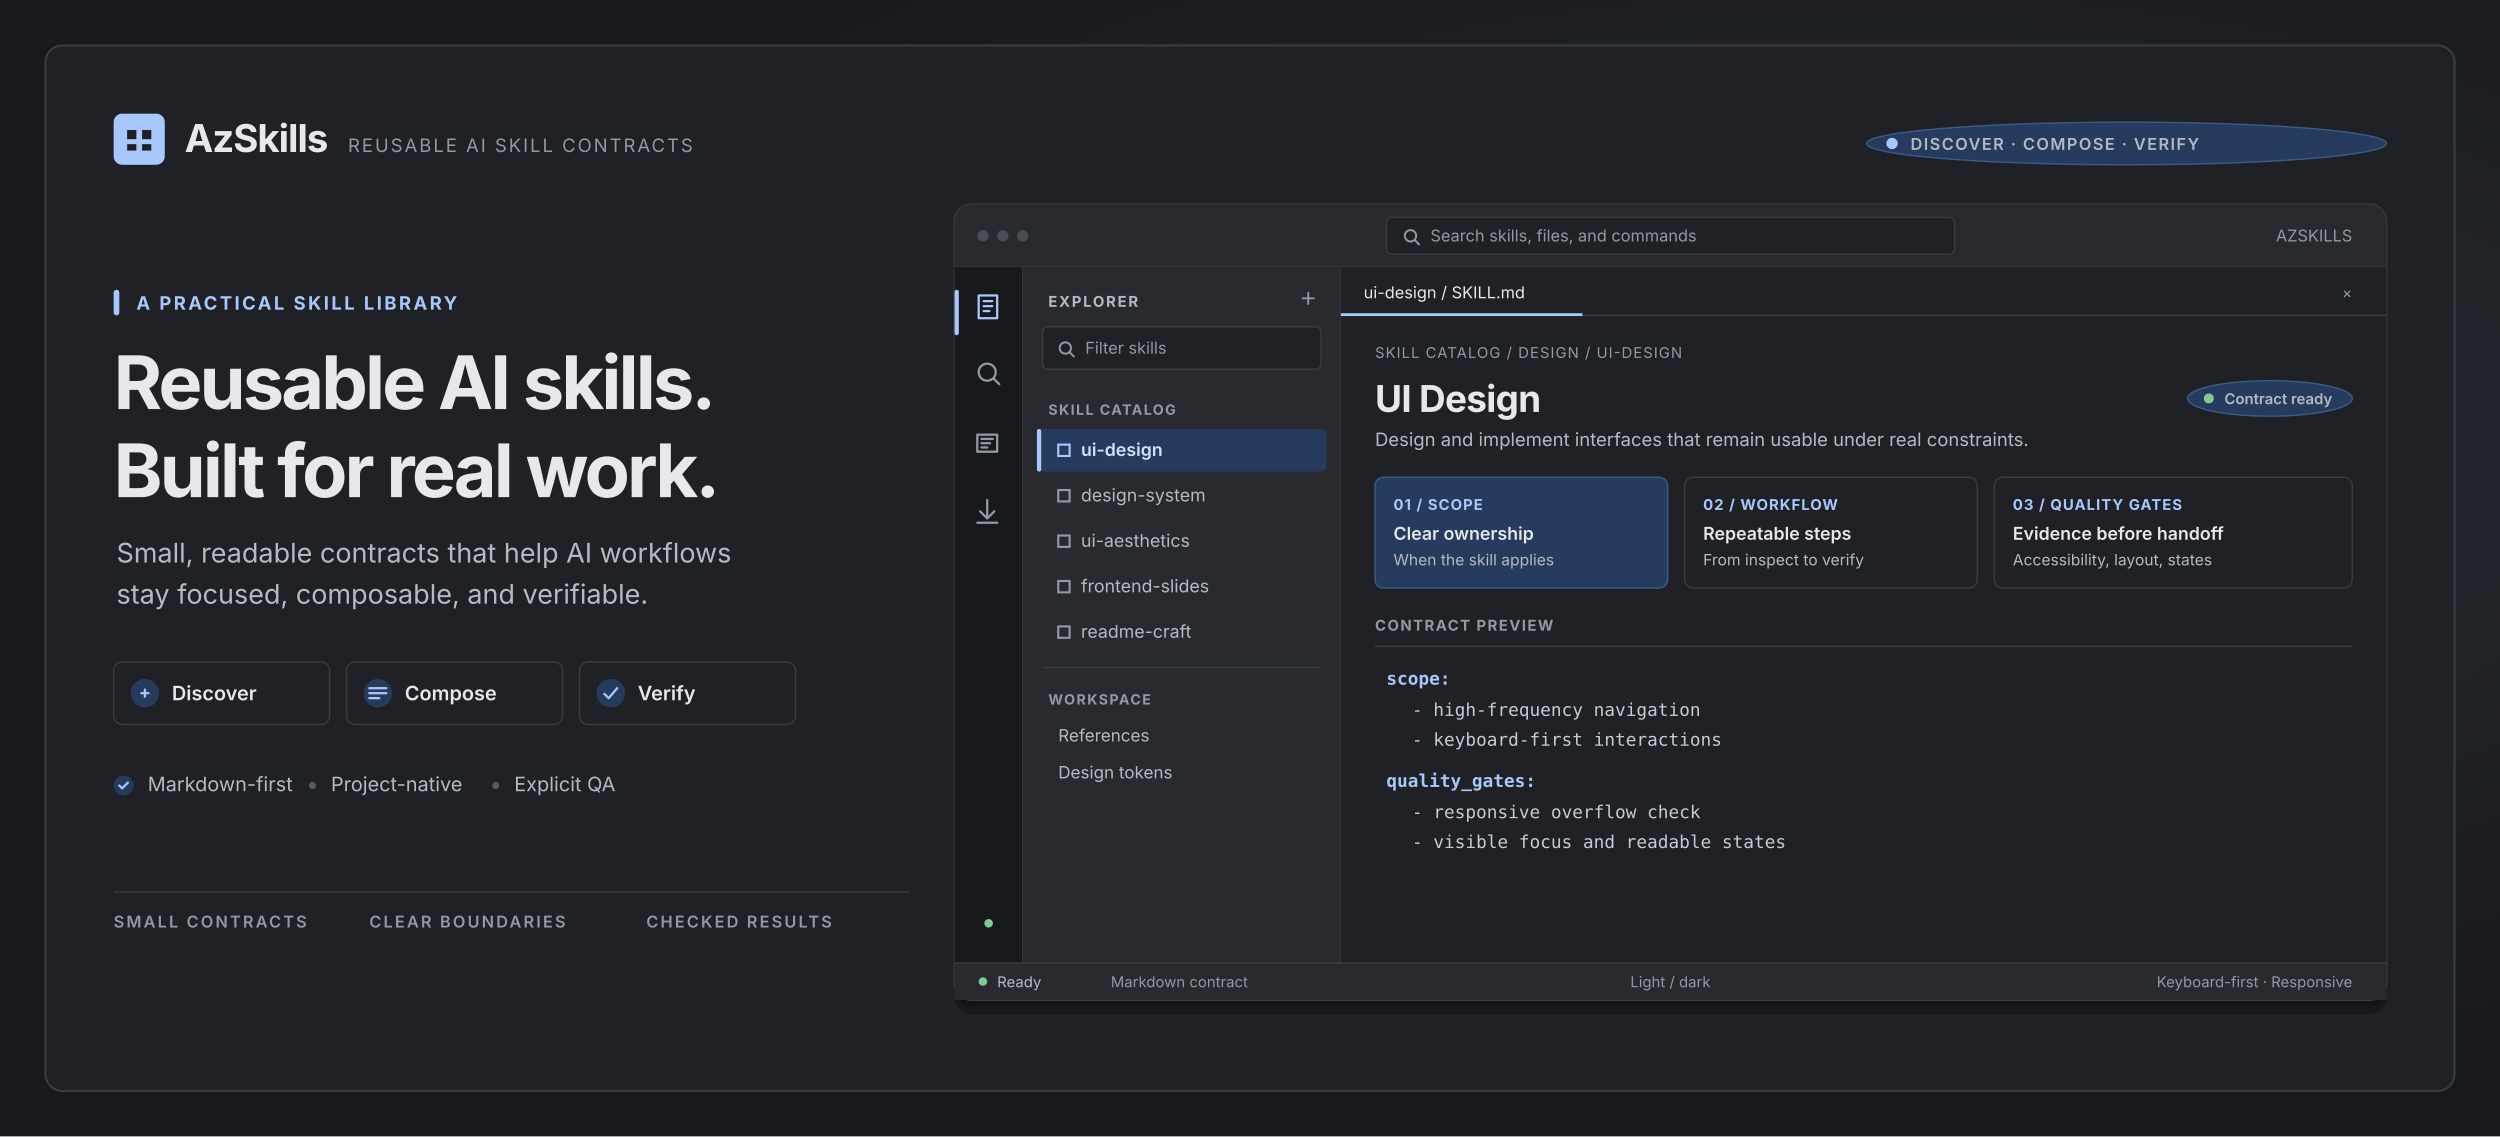
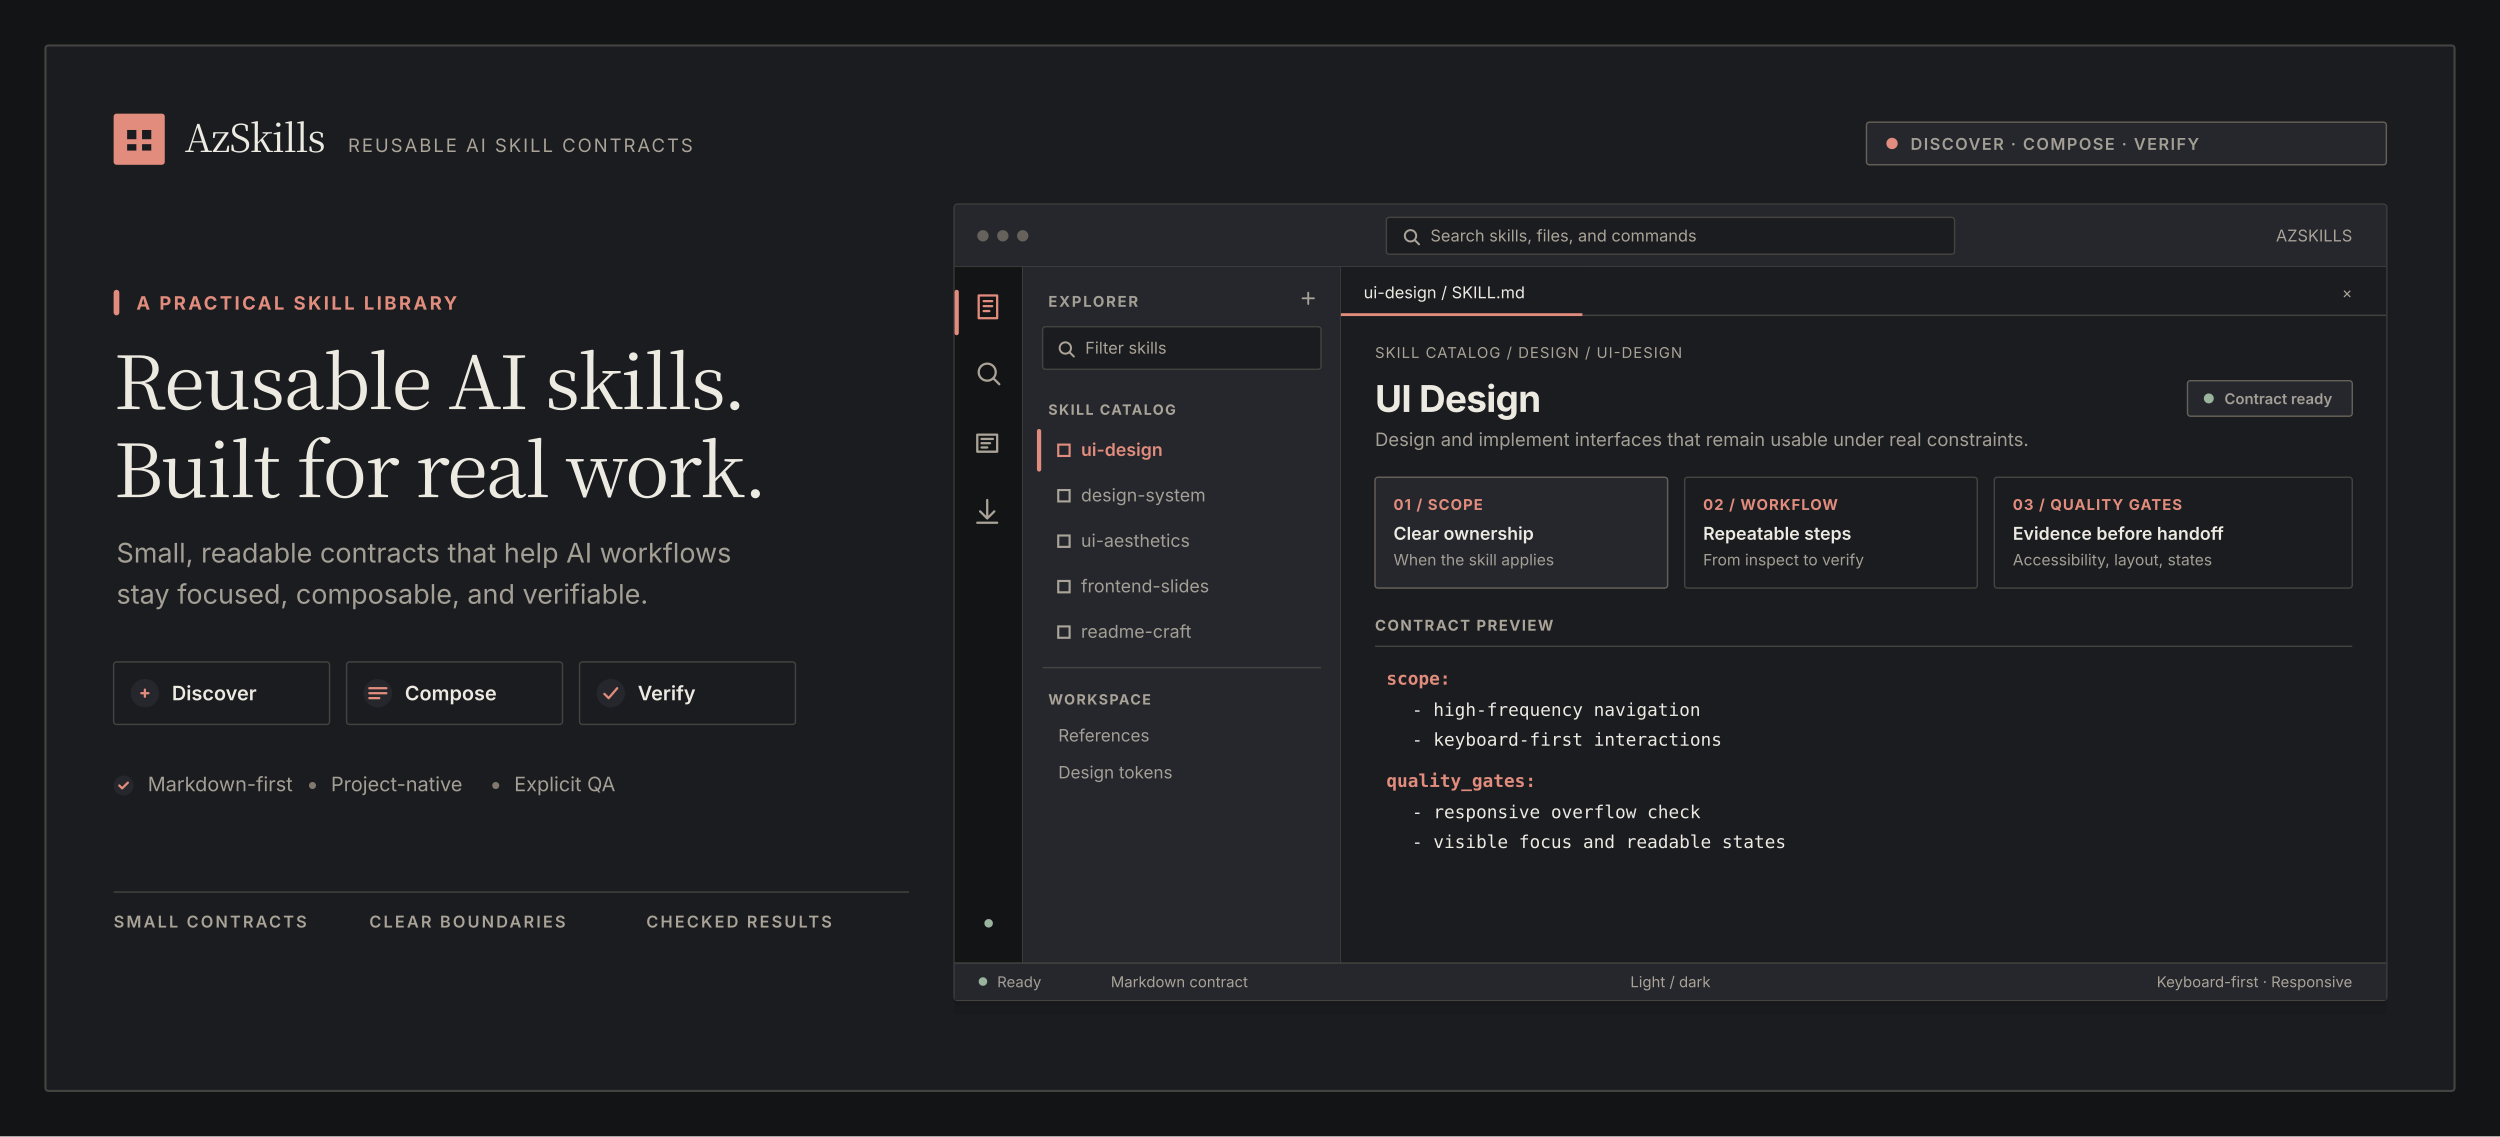
<svg xmlns="http://www.w3.org/2000/svg" viewBox="0 0 1760 800" role="img" aria-labelledby="title desc">
-   <defs>
-     <radialGradient id="wash" cx="0.74" cy="0.4" r="0.56">
-       <stop offset="0" stop-color="#A8C7FA" stop-opacity="0.12" />
-       <stop offset="1" stop-color="#A8C7FA" stop-opacity="0" />
-     </radialGradient>
-   </defs>
-   <rect width="1760" height="800" fill="#18191C" />
-   <rect width="1760" height="800" fill="url(#wash)" />
-   <rect x="32" y="32" width="1696" height="736" rx="12" fill="#202127" stroke="#383B43" stroke-width="1.5" />
+   <rect width="1760" height="800" fill="#131416" />
+   <rect x="32" y="32" width="1696" height="736" rx="2" fill="#1B1C20" stroke="#44433F" stroke-width="1.5" />
  <g font-family="Inter, -apple-system, BlinkMacSystemFont, Segoe UI, sans-serif">
    <g transform="translate(80 80)">
-       <rect width="36" height="36" rx="6" fill="#A8C7FA" />
-       <path d="M9.5 11.5h6.5v6.5h-6.5zM20 11.5h6.5v6.5H20zM9.5 21.5h6.5v4.5H9.5zM20 21.5h6.5v4.5H20z" fill="#202127" />
-       <text x="50" y="27" fill="#E6E8EC" font-size="27" font-weight="700" letter-spacing="-.7">AzSkills</text>
-       <text x="165" y="27" fill="#9299A5" font-size="13" letter-spacing="1.4">REUSABLE AI SKILL CONTRACTS</text>
+       <rect width="36" height="36" rx="2" fill="#E18C7C" />
+       <path d="M9.5 11.5h6.5v6.5h-6.5zM20 11.5h6.5v6.5H20zM9.5 21.5h6.5v4.5H9.5zM20 21.5h6.5v4.5H20z" fill="#1B1C20" />
+       <text x="50" y="27" fill="#EDEAE2" font-family="Source Han Serif SC, Noto Serif CJK SC, Songti SC, Georgia, serif" font-size="27" font-weight="500" letter-spacing="-.7">AzSkills</text>
+       <text x="165" y="27" fill="#AAA397" font-size="13" letter-spacing="1.4">REUSABLE AI SKILL CONTRACTS</text>
    </g>
    <g transform="translate(1314 86)">
-       <rect width="366" height="30" rx="999" fill="#263B5E" stroke="#3C5A85" />
-       <circle cx="18" cy="15" r="4" fill="#A8C7FA" />
-       <text x="31" y="19.5" fill="#B4BAC4" font-size="11.5" font-weight="600" letter-spacing="1">DISCOVER · COMPOSE · VERIFY</text>
+       <rect width="366" height="30" rx="2" fill="#25272D" stroke="#666158" />
+       <circle cx="18" cy="15" r="4" fill="#E18C7C" />
+       <text x="31" y="19.5" fill="#A39F95" font-size="11.5" font-weight="600" letter-spacing="1">DISCOVER · COMPOSE · VERIFY</text>
    </g>
    <g transform="translate(80 204)">
-       <rect width="4" height="18" rx="2" fill="#A8C7FA" />
-       <text x="16" y="14" fill="#A8C7FA" font-size="13" font-weight="700" letter-spacing="1.7">A PRACTICAL SKILL LIBRARY</text>
+       <rect width="4" height="18" rx="2" fill="#E18C7C" />
+       <text x="16" y="14" fill="#E18C7C" font-size="13" font-weight="700" letter-spacing="1.7">A PRACTICAL SKILL LIBRARY</text>
    </g>
-     <text x="80" y="288" fill="#E6E8EC" font-size="52" font-weight="750" letter-spacing="-2">Reusable AI skills.</text>
-     <text x="80" y="350" fill="#E6E8EC" font-size="52" font-weight="750" letter-spacing="-2">Built for real work.</text>
-     <text x="82" y="396" fill="#B4BAC4" font-size="19">Small, readable contracts that help AI workflows</text>
-     <text x="82" y="425" fill="#B4BAC4" font-size="19">stay focused, composable, and verifiable.</text>
+     <text x="80" y="288" fill="#EDEAE2" font-family="Source Han Serif SC, Noto Serif CJK SC, Songti SC, Georgia, serif" font-size="52" font-weight="500" letter-spacing="-1">Reusable AI skills.</text>
+     <text x="80" y="350" fill="#EDEAE2" font-family="Source Han Serif SC, Noto Serif CJK SC, Songti SC, Georgia, serif" font-size="52" font-weight="500" letter-spacing="-1">Built for real work.</text>
+     <text x="82" y="396" fill="#A39F95" font-size="19">Small, readable contracts that help AI workflows</text>
+     <text x="82" y="425" fill="#A39F95" font-size="19">stay focused, composable, and verifiable.</text>
    <g transform="translate(80 466)">
-       <rect width="152" height="44" rx="6" fill="#202127" stroke="#383B43" />
-       <circle cx="22" cy="22" r="10" fill="#263B5E" />
-       <g transform="translate(12 12)" stroke="#A8C7FA" stroke-width="1.6" fill="none" stroke-linecap="round" stroke-linejoin="round">
+       <rect width="152" height="44" rx="2" fill="#1B1C20" stroke="#44433F" />
+       <circle cx="22" cy="22" r="10" fill="#25272D" />
+       <g transform="translate(12 12)" stroke="#E18C7C" stroke-width="1.6" fill="none" stroke-linecap="round" stroke-linejoin="round">
        <path d="M7.5 10h5M10 7.5v5" />
      </g>
-       <text x="41" y="27" fill="#E6E8EC" font-size="14" font-weight="600">Discover</text>
+       <text x="41" y="27" fill="#EDEAE2" font-size="14" font-weight="600">Discover</text>
    </g>
    <g transform="translate(244 466)">
-       <rect width="152" height="44" rx="6" fill="#202127" stroke="#383B43" />
-       <circle cx="22" cy="22" r="10" fill="#263B5E" />
-       <g transform="translate(12 12)" stroke="#A8C7FA" stroke-width="1.6" fill="none" stroke-linecap="round" stroke-linejoin="round">
+       <rect width="152" height="44" rx="2" fill="#1B1C20" stroke="#44433F" />
+       <circle cx="22" cy="22" r="10" fill="#25272D" />
+       <g transform="translate(12 12)" stroke="#E18C7C" stroke-width="1.6" fill="none" stroke-linecap="round" stroke-linejoin="round">
        <path d="M4 6.5h12M4 10h12M4 13.5h7" />
      </g>
-       <text x="41" y="27" fill="#E6E8EC" font-size="14" font-weight="600">Compose</text>
+       <text x="41" y="27" fill="#EDEAE2" font-size="14" font-weight="600">Compose</text>
    </g>
    <g transform="translate(408 466)">
-       <rect width="152" height="44" rx="6" fill="#202127" stroke="#383B43" />
-       <circle cx="22" cy="22" r="10" fill="#263B5E" />
-       <g transform="translate(12 12)" stroke="#A8C7FA" stroke-width="1.6" fill="none" stroke-linecap="round" stroke-linejoin="round">
+       <rect width="152" height="44" rx="2" fill="#1B1C20" stroke="#44433F" />
+       <circle cx="22" cy="22" r="10" fill="#25272D" />
+       <g transform="translate(12 12)" stroke="#E18C7C" stroke-width="1.6" fill="none" stroke-linecap="round" stroke-linejoin="round">
        <path d="m5.5 10.5 3 3 6-7" />
      </g>
-       <text x="41" y="27" fill="#E6E8EC" font-size="14" font-weight="600">Verify</text>
+       <text x="41" y="27" fill="#EDEAE2" font-size="14" font-weight="600">Verify</text>
    </g>
    <g transform="translate(80 546)">
-       <circle cx="7" cy="7" r="7" fill="#263B5E" />
-       <path d="m4 7 2 2 4-4" stroke="#A8C7FA" stroke-width="1.6" fill="none" stroke-linecap="round" stroke-linejoin="round" />
-       <text x="24" y="11" fill="#B4BAC4" font-size="14">Markdown-first</text>
-       <circle cx="140" cy="7" r="2.5" fill="#555B66" />
-       <text x="153" y="11" fill="#B4BAC4" font-size="14">Project-native</text>
-       <circle cx="269" cy="7" r="2.5" fill="#555B66" />
-       <text x="282" y="11" fill="#B4BAC4" font-size="14">Explicit QA</text>
+       <circle cx="7" cy="7" r="7" fill="#25272D" />
+       <path d="m4 7 2 2 4-4" stroke="#E18C7C" stroke-width="1.6" fill="none" stroke-linecap="round" stroke-linejoin="round" />
+       <text x="24" y="11" fill="#A39F95" font-size="14">Markdown-first</text>
+       <circle cx="140" cy="7" r="2.5" fill="#81796D" />
+       <text x="153" y="11" fill="#A39F95" font-size="14">Project-native</text>
+       <circle cx="269" cy="7" r="2.5" fill="#81796D" />
+       <text x="282" y="11" fill="#A39F95" font-size="14">Explicit QA</text>
    </g>
    <g transform="translate(80 628)">
-       <path d="M0 0h560" stroke="#383B43" stroke-width="1" />
-       <text x="0" y="25" fill="#9299A5" font-size="11.5" font-weight="600" letter-spacing="1.5">SMALL CONTRACTS</text>
-       <text x="180" y="25" fill="#9299A5" font-size="11.5" font-weight="600" letter-spacing="1.5">CLEAR BOUNDARIES</text>
-       <text x="375" y="25" fill="#9299A5" font-size="11.5" font-weight="600" letter-spacing="1.5">CHECKED RESULTS</text>
+       <path d="M0 0h560" stroke="#44433F" stroke-width="1" />
+       <text x="0" y="25" fill="#AAA397" font-size="11.5" font-weight="600" letter-spacing="1.5">SMALL CONTRACTS</text>
+       <text x="180" y="25" fill="#AAA397" font-size="11.5" font-weight="600" letter-spacing="1.5">CLEAR BOUNDARIES</text>
+       <text x="375" y="25" fill="#AAA397" font-size="11.5" font-weight="600" letter-spacing="1.5">CHECKED RESULTS</text>
    </g>
    <g transform="translate(672 144)">
-       <rect y="10" width="1008" height="560" rx="12" fill="#000000" opacity="0.28" />
-       <rect y="4" width="1008" height="560" rx="12" fill="#000000" opacity="0.22" />
-       <rect width="1008" height="560" rx="12" fill="#202127" stroke="#383B43" stroke-width="1.5" />
-       <path d="M12 0h984a12 12 0 0 1 12 12v32H0V12A12 12 0 0 1 12 0z" fill="#282A30" />
-       <path d="M0 44h1008" stroke="#383B43" />
-       <circle cx="20" cy="22" r="4" fill="#555B66" opacity=".7" />
-       <circle cx="34" cy="22" r="4" fill="#555B66" opacity=".7" />
-       <circle cx="48" cy="22" r="4" fill="#555B66" opacity=".7" />
-       <rect x="304" y="9" width="400" height="26" rx="4" fill="#202127" stroke="#383B43" />
-       <circle cx="321" cy="22" r="4" stroke="#9299A5" stroke-width="1.4" fill="none" />
-       <path d="m324 25 3 3" stroke="#9299A5" stroke-width="1.4" stroke-linecap="round" />
-       <text x="335" y="26" fill="#9299A5" font-size="11.5">Search skills, files, and commands</text>
-       <text x="984" y="26" fill="#9299A5" font-size="11.5" text-anchor="end">AZSKILLS</text>
-       <rect y="44" width="48" height="490" fill="#18191C" />
-       <path d="M48 44v490" stroke="#383B43" />
-       <rect y="60" width="3" height="32" rx="1.5" fill="#A8C7FA" />
-       <g transform="translate(14 62)" stroke="#A8C7FA" stroke-width="1.6" fill="none" stroke-linecap="round" stroke-linejoin="round">
+       <rect y="10" width="1008" height="560" rx="2" fill="#131416" opacity="0.28" />
+       <rect y="4" width="1008" height="560" rx="2" fill="#131416" opacity="0.22" />
+       <rect width="1008" height="560" rx="2" fill="#1B1C20" stroke="#44433F" stroke-width="1.5" />
+       <path d="M2 0h1004a2 2 0 0 1 2 2v42H0V2A2 2 0 0 1 2 0z" fill="#25272D" />
+       <path d="M0 44h1008" stroke="#44433F" />
+       <circle cx="20" cy="22" r="4" fill="#81796D" opacity=".7" />
+       <circle cx="34" cy="22" r="4" fill="#81796D" opacity=".7" />
+       <circle cx="48" cy="22" r="4" fill="#81796D" opacity=".7" />
+       <rect x="304" y="9" width="400" height="26" rx="2" fill="#1B1C20" stroke="#44433F" />
+       <circle cx="321" cy="22" r="4" stroke="#AAA397" stroke-width="1.4" fill="none" />
+       <path d="m324 25 3 3" stroke="#AAA397" stroke-width="1.4" stroke-linecap="round" />
+       <text x="335" y="26" fill="#AAA397" font-size="11.5">Search skills, files, and commands</text>
+       <text x="984" y="26" fill="#AAA397" font-size="11.5" text-anchor="end">AZSKILLS</text>
+       <rect y="44" width="48" height="490" fill="#131416" />
+       <path d="M48 44v490" stroke="#44433F" />
+       <rect y="60" width="3" height="32" rx="1.5" fill="#E18C7C" />
+       <g transform="translate(14 62)" stroke="#E18C7C" stroke-width="1.6" fill="none" stroke-linecap="round" stroke-linejoin="round">
        <path d="M3 2h13v16H3zM6.5 6h6M6.5 9.5h6M6.5 13h4" />
      </g>
-       <g transform="translate(14 110)" stroke="#9299A5" stroke-width="1.6" fill="none" stroke-linecap="round" stroke-linejoin="round">
+       <g transform="translate(14 110)" stroke="#AAA397" stroke-width="1.6" fill="none" stroke-linecap="round" stroke-linejoin="round">
        <circle cx="9" cy="8" r="6" />
        <path d="m13.5 12.5 4 4" />
      </g>
-       <g transform="translate(14 158)" stroke="#9299A5" stroke-width="1.6" fill="none" stroke-linecap="round" stroke-linejoin="round">
+       <g transform="translate(14 158)" stroke="#AAA397" stroke-width="1.6" fill="none" stroke-linecap="round" stroke-linejoin="round">
        <path d="M2 4h14v12H2zM5 7h8M5 10h6M5 13h4" />
      </g>
-       <g transform="translate(14 206)" stroke="#9299A5" stroke-width="1.6" fill="none" stroke-linecap="round" stroke-linejoin="round">
+       <g transform="translate(14 206)" stroke="#AAA397" stroke-width="1.6" fill="none" stroke-linecap="round" stroke-linejoin="round">
        <path d="M9 2v13M4 10l5 5 5-5M2 18h14" />
      </g>
-       <circle cx="24" cy="506" r="3" fill="#81C995" />
-       <rect x="48" y="44" width="224" height="490" fill="#282A30" />
-       <path d="M272 44v490" stroke="#383B43" />
-       <text x="66" y="72" fill="#B4BAC4" font-size="10.5" font-weight="700" letter-spacing="1.2">EXPLORER</text>
-       <path d="M245 66h8m-4-4v8" stroke="#9299A5" stroke-width="1.3" stroke-linecap="round" />
-       <rect x="62" y="86" width="196" height="30" rx="4" fill="#202127" stroke="#383B43" />
-       <circle cx="78" cy="101" r="4" fill="none" stroke="#9299A5" stroke-width="1.4" />
-       <path d="m81 104 3 3" stroke="#9299A5" stroke-width="1.4" stroke-linecap="round" />
-       <text x="92" y="105" fill="#9299A5" font-size="11.5">Filter skills</text>
-       <text x="66" y="148" fill="#9299A5" font-size="10" font-weight="700" letter-spacing="1">SKILL CATALOG</text>
-       <rect x="58" y="158" width="204" height="30" rx="4" fill="#263B5E" />
-       <rect x="58" y="158" width="3" height="30" rx="1.5" fill="#A8C7FA" />
-       <path d="M73 169h8v8h-8z" fill="none" stroke="#A8C7FA" stroke-width="1.5" />
-       <text x="89" y="177" fill="#D3E3FD" font-size="12.5" font-weight="600">ui-design</text>
-       <path d="M73 201h8v8h-8z" fill="none" stroke="#9299A5" stroke-width="1.5" />
-       <text x="89" y="209" fill="#B4BAC4" font-size="12.5">design-system</text>
-       <path d="M73 233h8v8h-8z" fill="none" stroke="#9299A5" stroke-width="1.5" />
-       <text x="89" y="241" fill="#B4BAC4" font-size="12.5">ui-aesthetics</text>
-       <path d="M73 265h8v8h-8z" fill="none" stroke="#9299A5" stroke-width="1.5" />
-       <text x="89" y="273" fill="#B4BAC4" font-size="12.5">frontend-slides</text>
-       <path d="M73 297h8v8h-8z" fill="none" stroke="#9299A5" stroke-width="1.5" />
-       <text x="89" y="305" fill="#B4BAC4" font-size="12.5">readme-craft</text>
-       <path d="M62 326h196" stroke="#383B43" />
-       <text x="66" y="352" fill="#9299A5" font-size="10" font-weight="700" letter-spacing="1">WORKSPACE</text>
-       <text x="73" y="378" fill="#B4BAC4" font-size="12">References</text>
-       <text x="73" y="404" fill="#B4BAC4" font-size="12">Design tokens</text>
-       <rect x="272" y="44" width="736" height="490" fill="#202127" />
-       <path d="M272 78h736" stroke="#383B43" />
-       <rect x="272" y="44" width="170" height="34" fill="#202127" />
-       <path d="M272 77.5h170" stroke="#A8C7FA" stroke-width="2" />
-       <text x="288" y="66" fill="#E6E8EC" font-size="11.5">ui-design / SKILL.md</text>
-       <text x="984" y="66" fill="#9299A5" font-size="11" text-anchor="end">×</text>
-       <text x="296" y="108" fill="#9299A5" font-size="10.5" letter-spacing=".7">SKILL CATALOG / DESIGN / UI-DESIGN</text>
-       <text x="296" y="146" fill="#E6E8EC" font-size="26" font-weight="700" letter-spacing="-.5">UI Design</text>
-       <text x="296" y="170" fill="#B4BAC4" font-size="13">Design and implement interfaces that remain usable under real constraints.</text>
-       <rect x="868" y="124" width="116" height="25" rx="999" fill="#263B5E" stroke="#3C5A85" />
-       <circle cx="883" cy="136.5" r="3.5" fill="#81C995" />
-       <text x="894" y="140.5" fill="#B4BAC4" font-size="10.5" font-weight="600">Contract ready</text>
+       <circle cx="24" cy="506" r="3" fill="#9AB49E" />
+       <rect x="48" y="44" width="224" height="490" fill="#25272D" />
+       <path d="M272 44v490" stroke="#44433F" />
+       <text x="66" y="72" fill="#A39F95" font-size="10.5" font-weight="700" letter-spacing="1.2">EXPLORER</text>
+       <path d="M245 66h8m-4-4v8" stroke="#AAA397" stroke-width="1.3" stroke-linecap="round" />
+       <rect x="62" y="86" width="196" height="30" rx="2" fill="#1B1C20" stroke="#44433F" />
+       <circle cx="78" cy="101" r="4" fill="none" stroke="#AAA397" stroke-width="1.4" />
+       <path d="m81 104 3 3" stroke="#AAA397" stroke-width="1.4" stroke-linecap="round" />
+       <text x="92" y="105" fill="#AAA397" font-size="11.5">Filter skills</text>
+       <text x="66" y="148" fill="#AAA397" font-size="10" font-weight="700" letter-spacing="1">SKILL CATALOG</text>
+       <rect x="58" y="158" width="204" height="30" rx="2" fill="#25272D" />
+       <rect x="58" y="158" width="3" height="30" rx="1.5" fill="#E18C7C" />
+       <path d="M73 169h8v8h-8z" fill="none" stroke="#E18C7C" stroke-width="1.5" />
+       <text x="89" y="177" fill="#E18C7C" font-size="12.5" font-weight="600">ui-design</text>
+       <path d="M73 201h8v8h-8z" fill="none" stroke="#AAA397" stroke-width="1.5" />
+       <text x="89" y="209" fill="#A39F95" font-size="12.5">design-system</text>
+       <path d="M73 233h8v8h-8z" fill="none" stroke="#AAA397" stroke-width="1.5" />
+       <text x="89" y="241" fill="#A39F95" font-size="12.5">ui-aesthetics</text>
+       <path d="M73 265h8v8h-8z" fill="none" stroke="#AAA397" stroke-width="1.5" />
+       <text x="89" y="273" fill="#A39F95" font-size="12.5">frontend-slides</text>
+       <path d="M73 297h8v8h-8z" fill="none" stroke="#AAA397" stroke-width="1.5" />
+       <text x="89" y="305" fill="#A39F95" font-size="12.5">readme-craft</text>
+       <path d="M62 326h196" stroke="#44433F" />
+       <text x="66" y="352" fill="#AAA397" font-size="10" font-weight="700" letter-spacing="1">WORKSPACE</text>
+       <text x="73" y="378" fill="#A39F95" font-size="12">References</text>
+       <text x="73" y="404" fill="#A39F95" font-size="12">Design tokens</text>
+       <rect x="272" y="44" width="736" height="490" fill="#1B1C20" />
+       <path d="M272 78h736" stroke="#44433F" />
+       <rect x="272" y="44" width="170" height="34" fill="#1B1C20" />
+       <path d="M272 77.5h170" stroke="#E18C7C" stroke-width="2" />
+       <text x="288" y="66" fill="#EDEAE2" font-size="11.5">ui-design / SKILL.md</text>
+       <text x="984" y="66" fill="#AAA397" font-size="11" text-anchor="end">×</text>
+       <text x="296" y="108" fill="#AAA397" font-size="10.5" letter-spacing=".7">SKILL CATALOG / DESIGN / UI-DESIGN</text>
+       <text x="296" y="146" fill="#EDEAE2" font-size="26" font-weight="700" letter-spacing="-.5">UI Design</text>
+       <text x="296" y="170" fill="#A39F95" font-size="13">Design and implement interfaces that remain usable under real constraints.</text>
+       <rect x="868" y="124" width="116" height="25" rx="2" fill="#25272D" stroke="#666158" />
+       <circle cx="883" cy="136.5" r="3.5" fill="#9AB49E" />
+       <text x="894" y="140.5" fill="#A39F95" font-size="10.5" font-weight="600">Contract ready</text>
      <g transform="translate(296 192)">
-         <rect width="206" height="78" rx="6" fill="#263B5E" stroke="#3C5A85" />
-         <text x="13" y="23" fill="#A8C7FA" font-size="10.5" font-weight="700" letter-spacing=".7">01 / SCOPE</text>
-         <text x="13" y="44" fill="#E6E8EC" font-size="12.5" font-weight="600">Clear ownership</text>
-         <text x="13" y="62" fill="#B4BAC4" font-size="11">When the skill applies</text>
+         <rect width="206" height="78" rx="2" fill="#25272D" stroke="#666158" />
+         <text x="13" y="23" fill="#E18C7C" font-size="10.5" font-weight="700" letter-spacing=".7">01 / SCOPE</text>
+         <text x="13" y="44" fill="#EDEAE2" font-size="12.5" font-weight="600">Clear ownership</text>
+         <text x="13" y="62" fill="#A39F95" font-size="11">When the skill applies</text>
      </g>
      <g transform="translate(514 192)">
-         <rect width="206" height="78" rx="6" fill="#202127" stroke="#383B43" />
-         <text x="13" y="23" fill="#A8C7FA" font-size="10.5" font-weight="700" letter-spacing=".7">02 / WORKFLOW</text>
-         <text x="13" y="44" fill="#E6E8EC" font-size="12.5" font-weight="600">Repeatable steps</text>
-         <text x="13" y="62" fill="#B4BAC4" font-size="11">From inspect to verify</text>
+         <rect width="206" height="78" rx="2" fill="#1B1C20" stroke="#44433F" />
+         <text x="13" y="23" fill="#E18C7C" font-size="10.5" font-weight="700" letter-spacing=".7">02 / WORKFLOW</text>
+         <text x="13" y="44" fill="#EDEAE2" font-size="12.5" font-weight="600">Repeatable steps</text>
+         <text x="13" y="62" fill="#A39F95" font-size="11">From inspect to verify</text>
      </g>
      <g transform="translate(732 192)">
-         <rect width="252" height="78" rx="6" fill="#202127" stroke="#383B43" />
-         <text x="13" y="23" fill="#A8C7FA" font-size="10.5" font-weight="700" letter-spacing=".7">03 / QUALITY GATES</text>
-         <text x="13" y="44" fill="#E6E8EC" font-size="12.5" font-weight="600">Evidence before handoff</text>
-         <text x="13" y="62" fill="#B4BAC4" font-size="11">Accessibility, layout, states</text>
+         <rect width="252" height="78" rx="2" fill="#1B1C20" stroke="#44433F" />
+         <text x="13" y="23" fill="#E18C7C" font-size="10.5" font-weight="700" letter-spacing=".7">03 / QUALITY GATES</text>
+         <text x="13" y="44" fill="#EDEAE2" font-size="12.5" font-weight="600">Evidence before handoff</text>
+         <text x="13" y="62" fill="#A39F95" font-size="11">Accessibility, layout, states</text>
      </g>
-       <text x="296" y="300" fill="#9299A5" font-size="10.5" font-weight="700" letter-spacing="1">CONTRACT PREVIEW</text>
-       <path d="M296 311h688" stroke="#383B43" />
+       <text x="296" y="300" fill="#AAA397" font-size="10.5" font-weight="700" letter-spacing="1">CONTRACT PREVIEW</text>
+       <path d="M296 311h688" stroke="#44433F" />
      <g font-family="ui-monospace, SFMono-Regular, Consolas, monospace" font-size="12.5">
-         <text x="304" y="338" fill="#A8C7FA" font-size="12.5" font-weight="600">scope:</text>
-         <text x="322" y="360" fill="#C6CBD4" font-size="12.5">- high-frequency navigation</text>
-         <text x="322" y="381" fill="#C6CBD4" font-size="12.5">- keyboard-first interactions</text>
-         <text x="304" y="410" fill="#A8C7FA" font-size="12.5" font-weight="600">quality_gates:</text>
-         <text x="322" y="432" fill="#C6CBD4" font-size="12.5">- responsive overflow check</text>
-         <text x="322" y="453" fill="#C6CBD4" font-size="12.5">- visible focus and readable states</text>
+         <text x="304" y="338" fill="#E18C7C" font-size="12.5" font-weight="600">scope:</text>
+         <text x="322" y="360" fill="#EDEAE2" font-size="12.5">- high-frequency navigation</text>
+         <text x="322" y="381" fill="#EDEAE2" font-size="12.5">- keyboard-first interactions</text>
+         <text x="304" y="410" fill="#E18C7C" font-size="12.5" font-weight="600">quality_gates:</text>
+         <text x="322" y="432" fill="#EDEAE2" font-size="12.5">- responsive overflow check</text>
+         <text x="322" y="453" fill="#EDEAE2" font-size="12.5">- visible focus and readable states</text>
      </g>
-       <rect y="534" width="1008" height="26" fill="#282A30" />
-       <path d="M0 534h1008" stroke="#383B43" />
-       <circle cx="20" cy="547" r="3" fill="#81C995" />
-       <text x="30" y="551" fill="#B4BAC4" font-size="10.5">Ready</text>
-       <text x="110" y="551" fill="#9299A5" font-size="10.5">Markdown contract</text>
-       <text x="504" y="551" fill="#9299A5" font-size="10.5" text-anchor="middle">Light / dark</text>
-       <text x="984" y="551" fill="#9299A5" font-size="10.5" text-anchor="end">Keyboard-first · Responsive</text>
+       <rect y="534" width="1008" height="26" fill="#25272D" />
+       <path d="M0 534h1008" stroke="#44433F" />
+       <circle cx="20" cy="547" r="3" fill="#9AB49E" />
+       <text x="30" y="551" fill="#A39F95" font-size="10.5">Ready</text>
+       <text x="110" y="551" fill="#AAA397" font-size="10.5">Markdown contract</text>
+       <text x="504" y="551" fill="#AAA397" font-size="10.5" text-anchor="middle">Light / dark</text>
+       <text x="984" y="551" fill="#AAA397" font-size="10.5" text-anchor="end">Keyboard-first · Responsive</text>
    </g>
  </g>
</svg>
